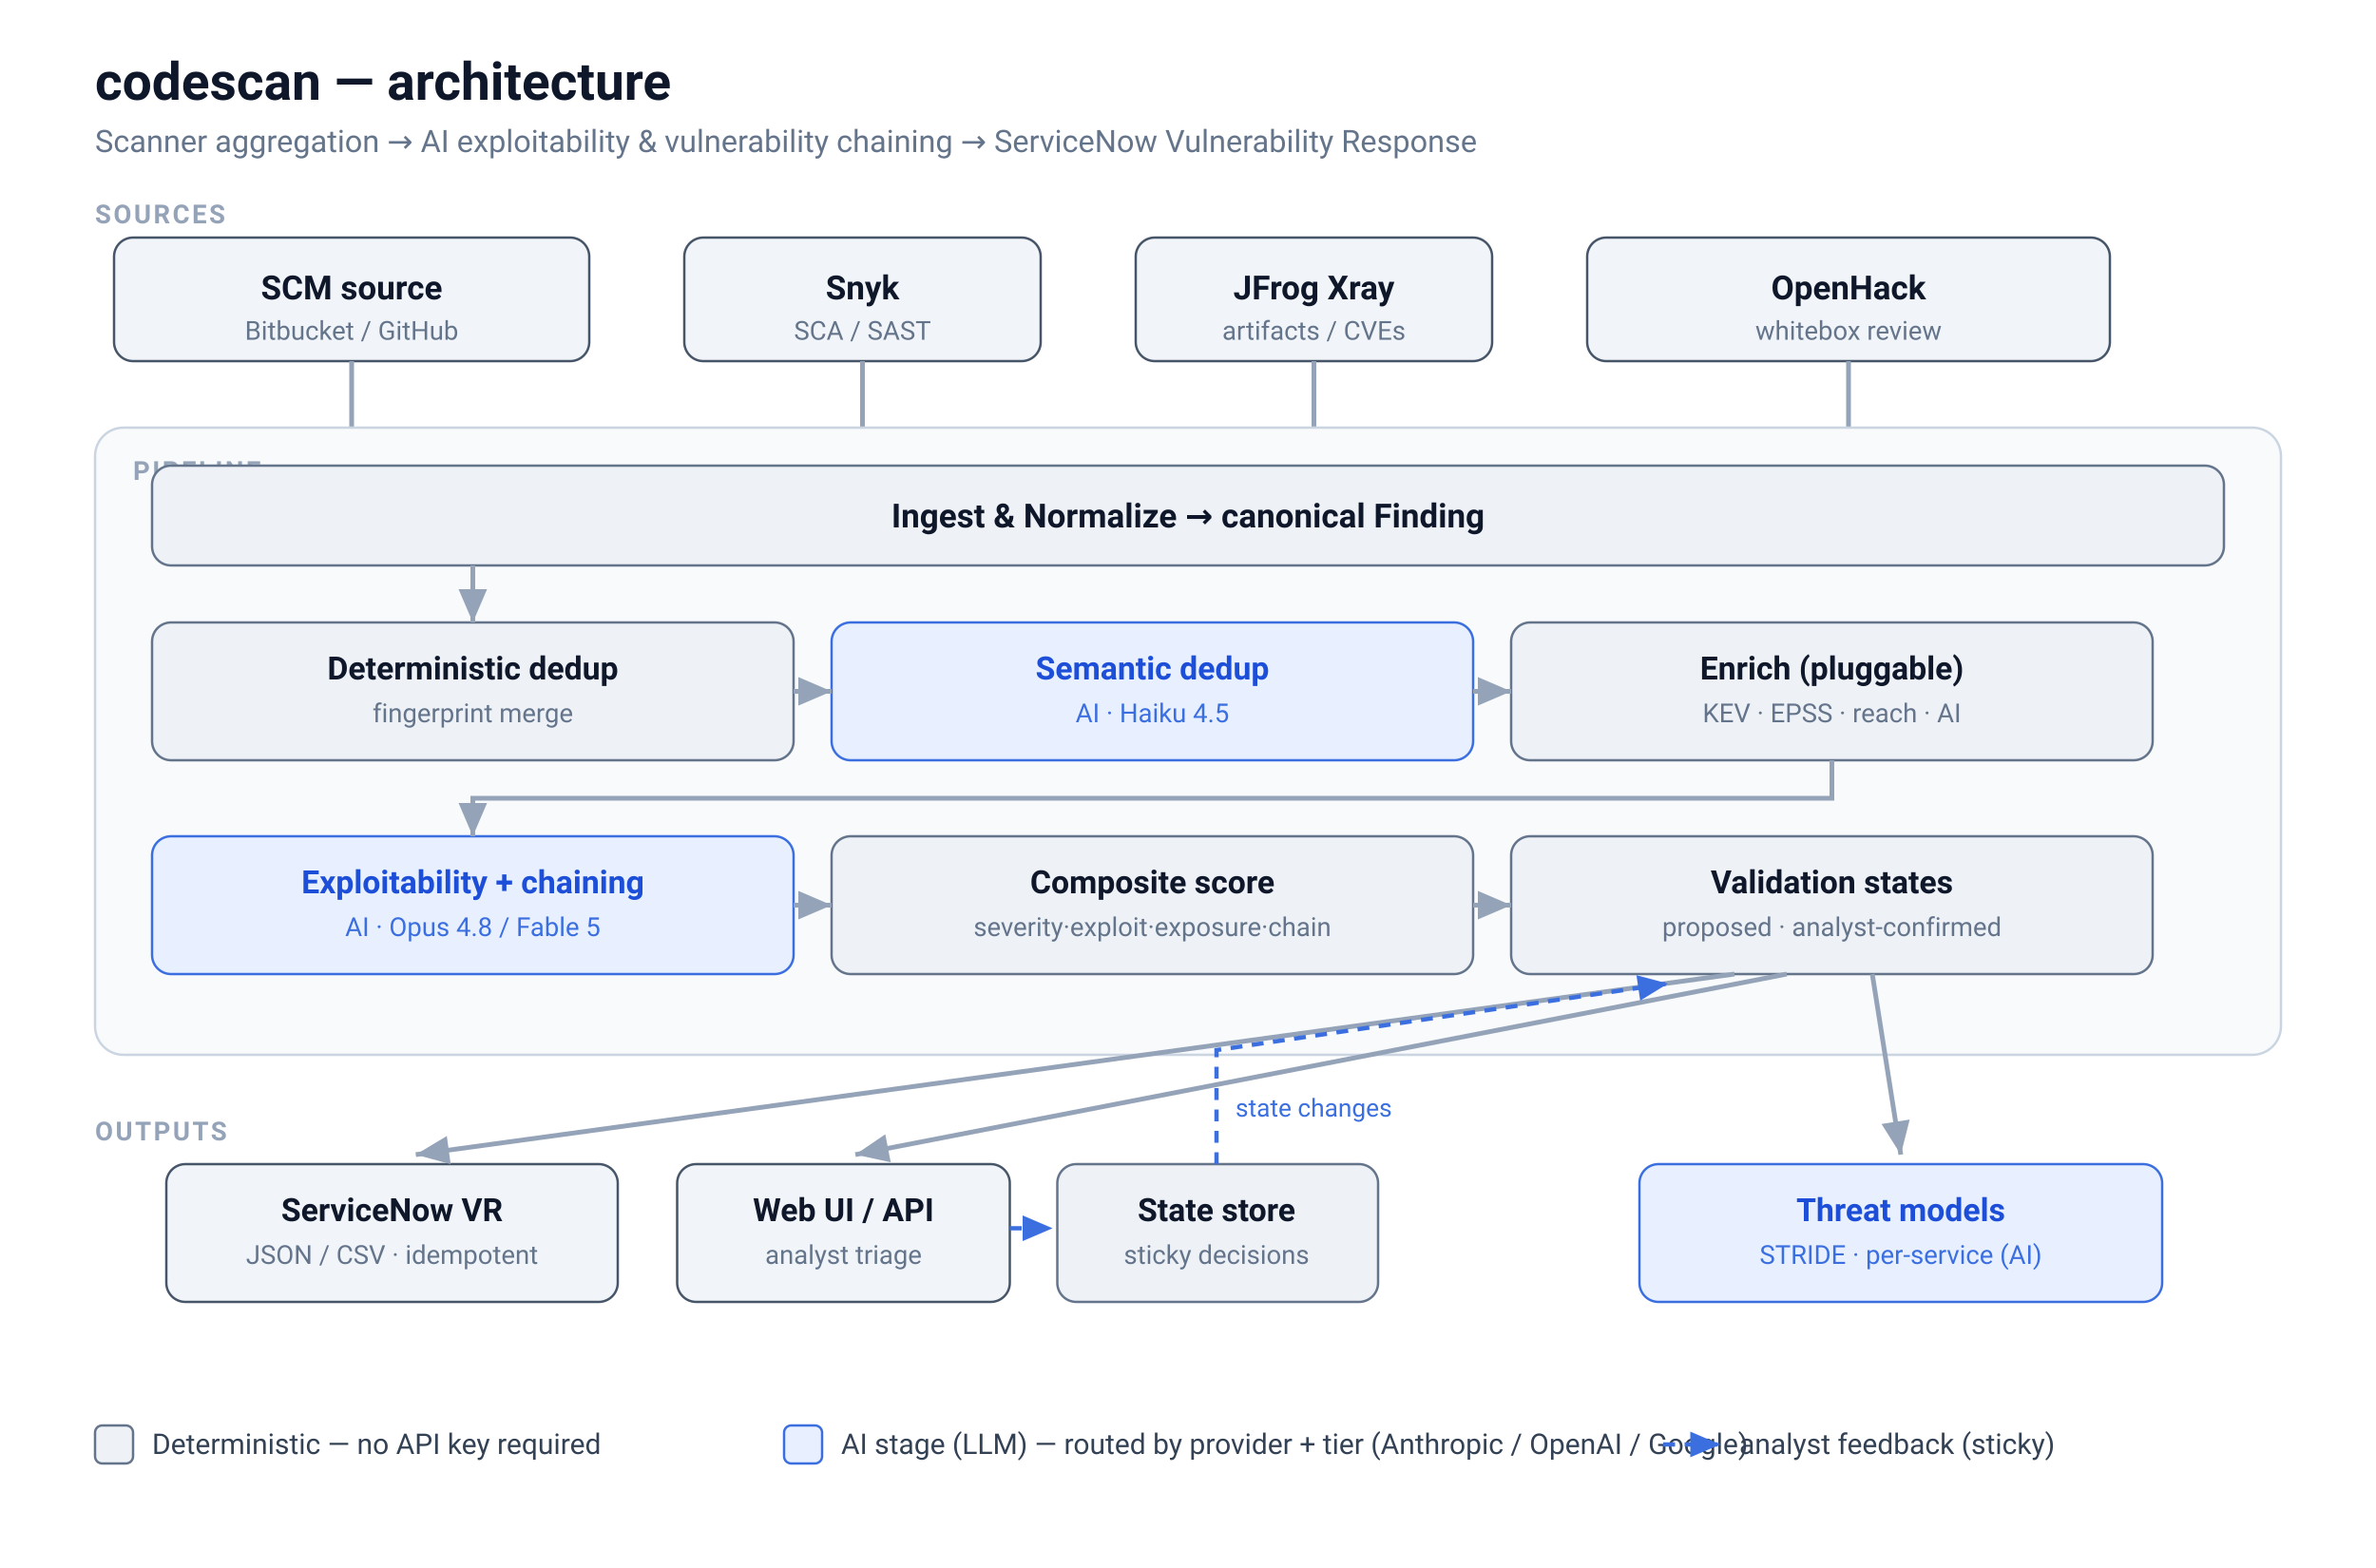
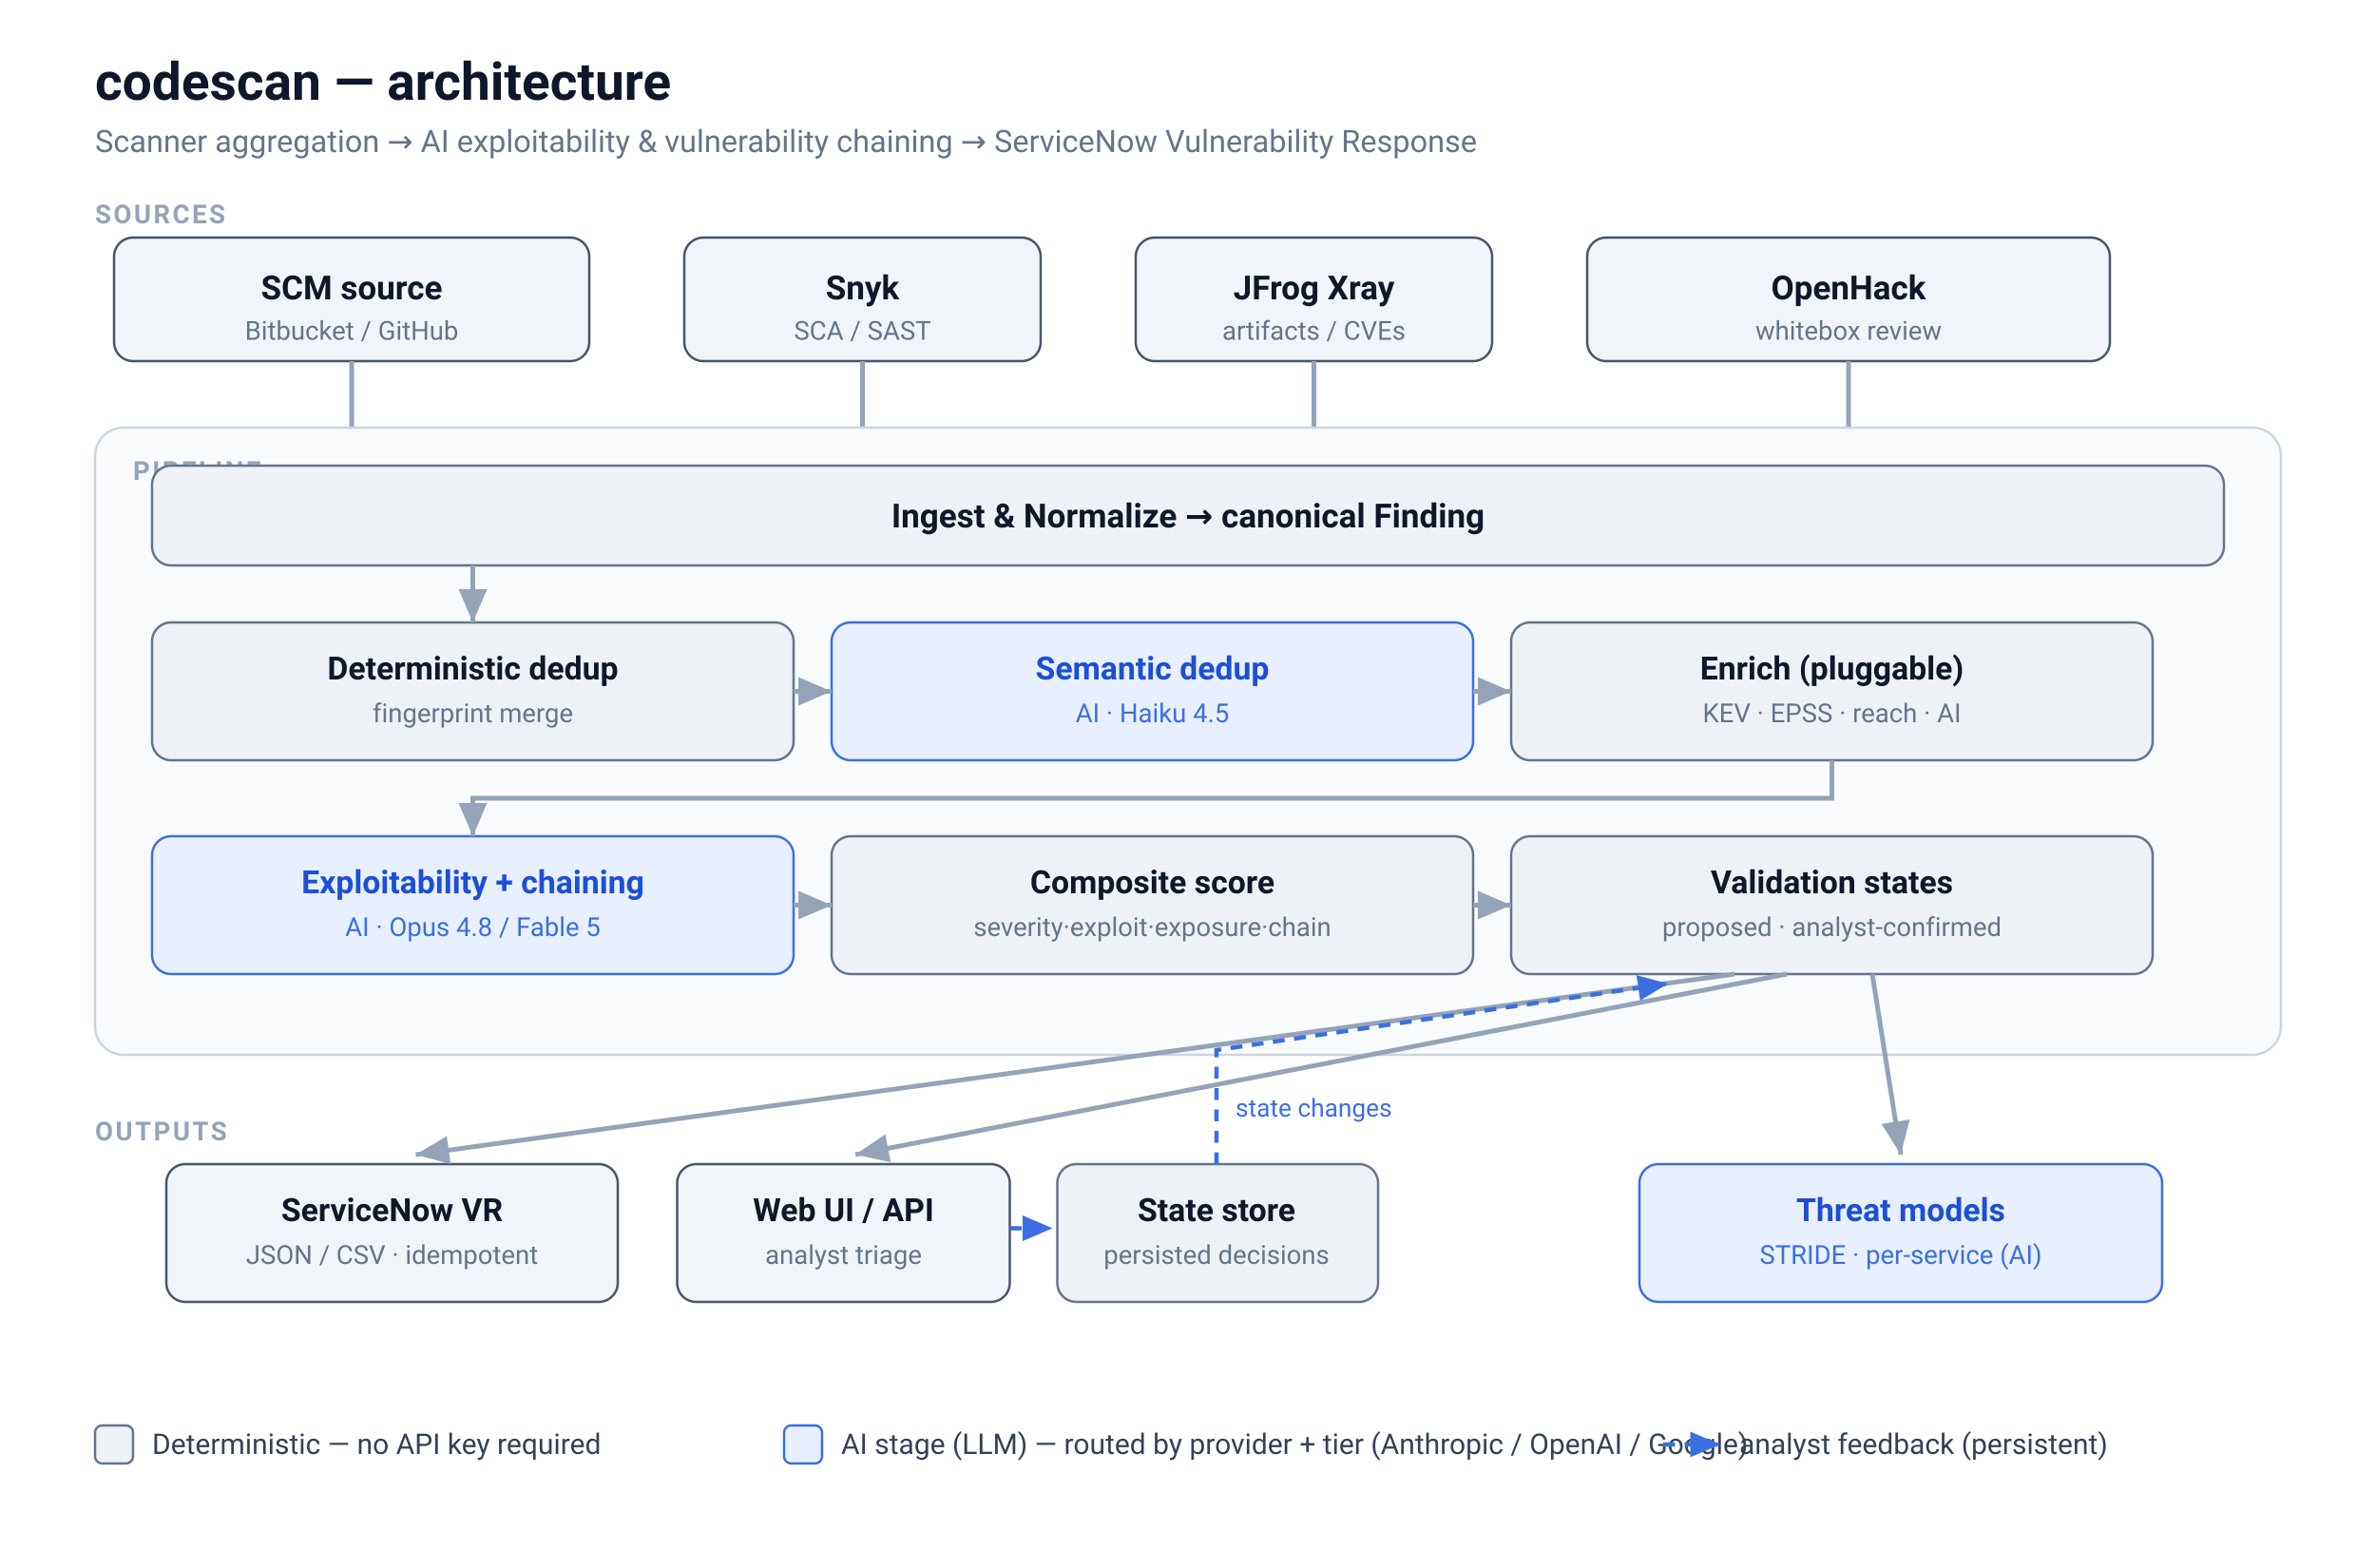
<svg xmlns="http://www.w3.org/2000/svg" viewBox="0 0 1000 660" width="2000" height="1320" role="img" font-family="Segoe UI, Roboto, system-ui, sans-serif">
  <rect x="0" y="0" width="1000" height="660" fill="#ffffff" />
  <text x="40" y="42" font-size="22" font-weight="700" fill="#0f172a">codescan — architecture</text>
  <text x="40" y="64" font-size="13" fill="#64748b">Scanner aggregation → AI exploitability &amp; vulnerability chaining → ServiceNow Vulnerability Response</text>
  <text x="40" y="94" font-size="11" font-weight="700" letter-spacing="1" fill="#94a3b8">SOURCES</text>
  <g font-size="14" font-weight="600" fill="#0f172a">
    <rect x="48" y="100" width="200" height="52" rx="8" fill="#f1f5f9" stroke="#475569" />
    <text x="148" y="126" text-anchor="middle">SCM source</text>
    <text x="148" y="143" text-anchor="middle" font-size="11" font-weight="400" fill="#64748b">Bitbucket / GitHub</text>
    <rect x="288" y="100" width="150" height="52" rx="8" fill="#f1f5f9" stroke="#475569" />
    <text x="363" y="126" text-anchor="middle">Snyk</text>
    <text x="363" y="143" text-anchor="middle" font-size="11" font-weight="400" fill="#64748b">SCA / SAST</text>
    <rect x="478" y="100" width="150" height="52" rx="8" fill="#f1f5f9" stroke="#475569" />
    <text x="553" y="126" text-anchor="middle">JFrog Xray</text>
    <text x="553" y="143" text-anchor="middle" font-size="11" font-weight="400" fill="#64748b">artifacts / CVEs</text>
    <rect x="668" y="100" width="220" height="52" rx="8" fill="#f1f5f9" stroke="#475569" />
    <text x="778" y="126" text-anchor="middle">OpenHack</text>
    <text x="778" y="143" text-anchor="middle" font-size="11" font-weight="400" fill="#64748b">whitebox review</text>
  </g>
  <g stroke="#94a3b8" stroke-width="2" fill="none" marker-end="url(#ah)">
    <path d="M148,152 L148,194" />
    <path d="M363,152 L363,194" />
    <path d="M553,152 L553,194" />
    <path d="M778,152 L778,194" />
  </g>
  <rect x="40" y="180" width="920" height="264" rx="12" fill="#f8fafc" stroke="#cbd5e1" />
  <text x="56" y="202" font-size="11" font-weight="700" letter-spacing="1" fill="#94a3b8">PIPELINE</text>
  <rect x="64" y="196" width="872" height="42" rx="8" fill="#eef2f7" stroke="#64748b" />
  <text x="500" y="222" text-anchor="middle" font-size="14" font-weight="600" fill="#0f172a">Ingest &amp; Normalize  →  canonical Finding</text>
  <g font-size="13.5" font-weight="600" fill="#0f172a">
    <rect x="64" y="262" width="270" height="58" rx="8" fill="#eef2f7" stroke="#64748b" />
    <text x="199" y="286" text-anchor="middle">Deterministic dedup</text>
    <text x="199" y="304" text-anchor="middle" font-size="11" font-weight="400" fill="#64748b">fingerprint merge</text>
    <rect x="350" y="262" width="270" height="58" rx="8" fill="#e8f0ff" stroke="#3b6fe0" />
    <text x="485" y="286" text-anchor="middle" fill="#1d4ed8">Semantic dedup</text>
    <text x="485" y="304" text-anchor="middle" font-size="11" font-weight="400" fill="#3b6fe0">AI · Haiku 4.5</text>
    <rect x="636" y="262" width="270" height="58" rx="8" fill="#eef2f7" stroke="#64748b" />
    <text x="771" y="286" text-anchor="middle">Enrich (pluggable)</text>
    <text x="771" y="304" text-anchor="middle" font-size="11" font-weight="400" fill="#64748b">KEV · EPSS · reach · AI</text>
  </g>
  <g font-size="13.5" font-weight="600" fill="#0f172a">
    <rect x="64" y="352" width="270" height="58" rx="8" fill="#e8f0ff" stroke="#3b6fe0" />
    <text x="199" y="376" text-anchor="middle" fill="#1d4ed8">Exploitability + chaining</text>
    <text x="199" y="394" text-anchor="middle" font-size="11" font-weight="400" fill="#3b6fe0">AI · Opus 4.8 / Fable 5</text>
    <rect x="350" y="352" width="270" height="58" rx="8" fill="#eef2f7" stroke="#64748b" />
    <text x="485" y="376" text-anchor="middle">Composite score</text>
    <text x="485" y="394" text-anchor="middle" font-size="11" font-weight="400" fill="#64748b">severity·exploit·exposure·chain</text>
    <rect x="636" y="352" width="270" height="58" rx="8" fill="#eef2f7" stroke="#64748b" />
    <text x="771" y="376" text-anchor="middle">Validation states</text>
    <text x="771" y="394" text-anchor="middle" font-size="11" font-weight="400" fill="#64748b">proposed · analyst-confirmed</text>
  </g>
  <g stroke="#94a3b8" stroke-width="2" fill="none" marker-end="url(#ah)">
    <path d="M334,291 L350,291" />
    <path d="M620,291 L636,291" />
    <path d="M334,381 L350,381" />
    <path d="M620,381 L636,381" />
    <path d="M199,238 L199,262" />
    <path d="M771,320 L771,336 L199,336 L199,352" />
  </g>
  <text x="40" y="480" font-size="11" font-weight="700" letter-spacing="1" fill="#94a3b8">OUTPUTS</text>
  <g font-size="13.5" font-weight="600" fill="#0f172a">
    <rect x="70" y="490" width="190" height="58" rx="8" fill="#f1f5f9" stroke="#475569" />
    <text x="165" y="514" text-anchor="middle">ServiceNow VR</text>
    <text x="165" y="532" text-anchor="middle" font-size="11" font-weight="400" fill="#64748b">JSON / CSV · idempotent</text>
    <rect x="285" y="490" width="140" height="58" rx="8" fill="#f1f5f9" stroke="#475569" />
    <text x="355" y="514" text-anchor="middle">Web UI / API</text>
    <text x="355" y="532" text-anchor="middle" font-size="11" font-weight="400" fill="#64748b">analyst triage</text>
    <rect x="445" y="490" width="135" height="58" rx="8" fill="#eef2f7" stroke="#64748b" />
    <text x="512" y="514" text-anchor="middle">State store</text>
-     <text x="512" y="532" text-anchor="middle" font-size="11" font-weight="400" fill="#64748b">sticky decisions</text>
+     <text x="512" y="532" text-anchor="middle" font-size="11" font-weight="400" fill="#64748b">persisted decisions</text>
    <rect x="690" y="490" width="220" height="58" rx="8" fill="#e8f0ff" stroke="#3b6fe0" />
    <text x="800" y="514" text-anchor="middle" fill="#1d4ed8">Threat models</text>
    <text x="800" y="532" text-anchor="middle" font-size="11" font-weight="400" fill="#3b6fe0">STRIDE · per-service (AI)</text>
  </g>
  <g stroke="#94a3b8" stroke-width="2" fill="none" marker-end="url(#ah)">
    <path d="M730,410 L175,486" />
    <path d="M752,410 L360,486" />
    <path d="M788,410 L800,486" />
  </g>
  <g stroke="#3b6fe0" stroke-width="1.8" fill="none" stroke-dasharray="5 4" marker-end="url(#ahb)">
    <path d="M425,517 L443,517" />
    <path d="M512,490 L512,442 L702,414" />
  </g>
  <text x="520" y="470" font-size="10.5" fill="#3b6fe0">state changes</text>
  <g font-size="12" fill="#334155">
    <rect x="40" y="600" width="16" height="16" rx="3" fill="#eef2f7" stroke="#64748b" />
    <text x="64" y="612">Deterministic — no API key required</text>
    <rect x="330" y="600" width="16" height="16" rx="3" fill="#e8f0ff" stroke="#3b6fe0" />
    <text x="354" y="612">AI stage (LLM) — routed by provider + tier (Anthropic / OpenAI / Google)</text>
    <path d="M700,608 L724,608" stroke="#3b6fe0" stroke-width="1.8" stroke-dasharray="5 4" fill="none" marker-end="url(#ahb)" />
-     <text x="732" y="612">analyst feedback (sticky)</text>
+     <text x="732" y="612">analyst feedback (persistent)</text>
  </g>
  <defs>
    <marker id="ah" markerWidth="9" markerHeight="9" refX="7" refY="3" orient="auto" markerUnits="strokeWidth">
      <path d="M0,0 L7,3 L0,6 Z" fill="#94a3b8" />
    </marker>
    <marker id="ahb" markerWidth="9" markerHeight="9" refX="7" refY="3" orient="auto" markerUnits="strokeWidth">
      <path d="M0,0 L7,3 L0,6 Z" fill="#3b6fe0" />
    </marker>
  </defs>
</svg>
